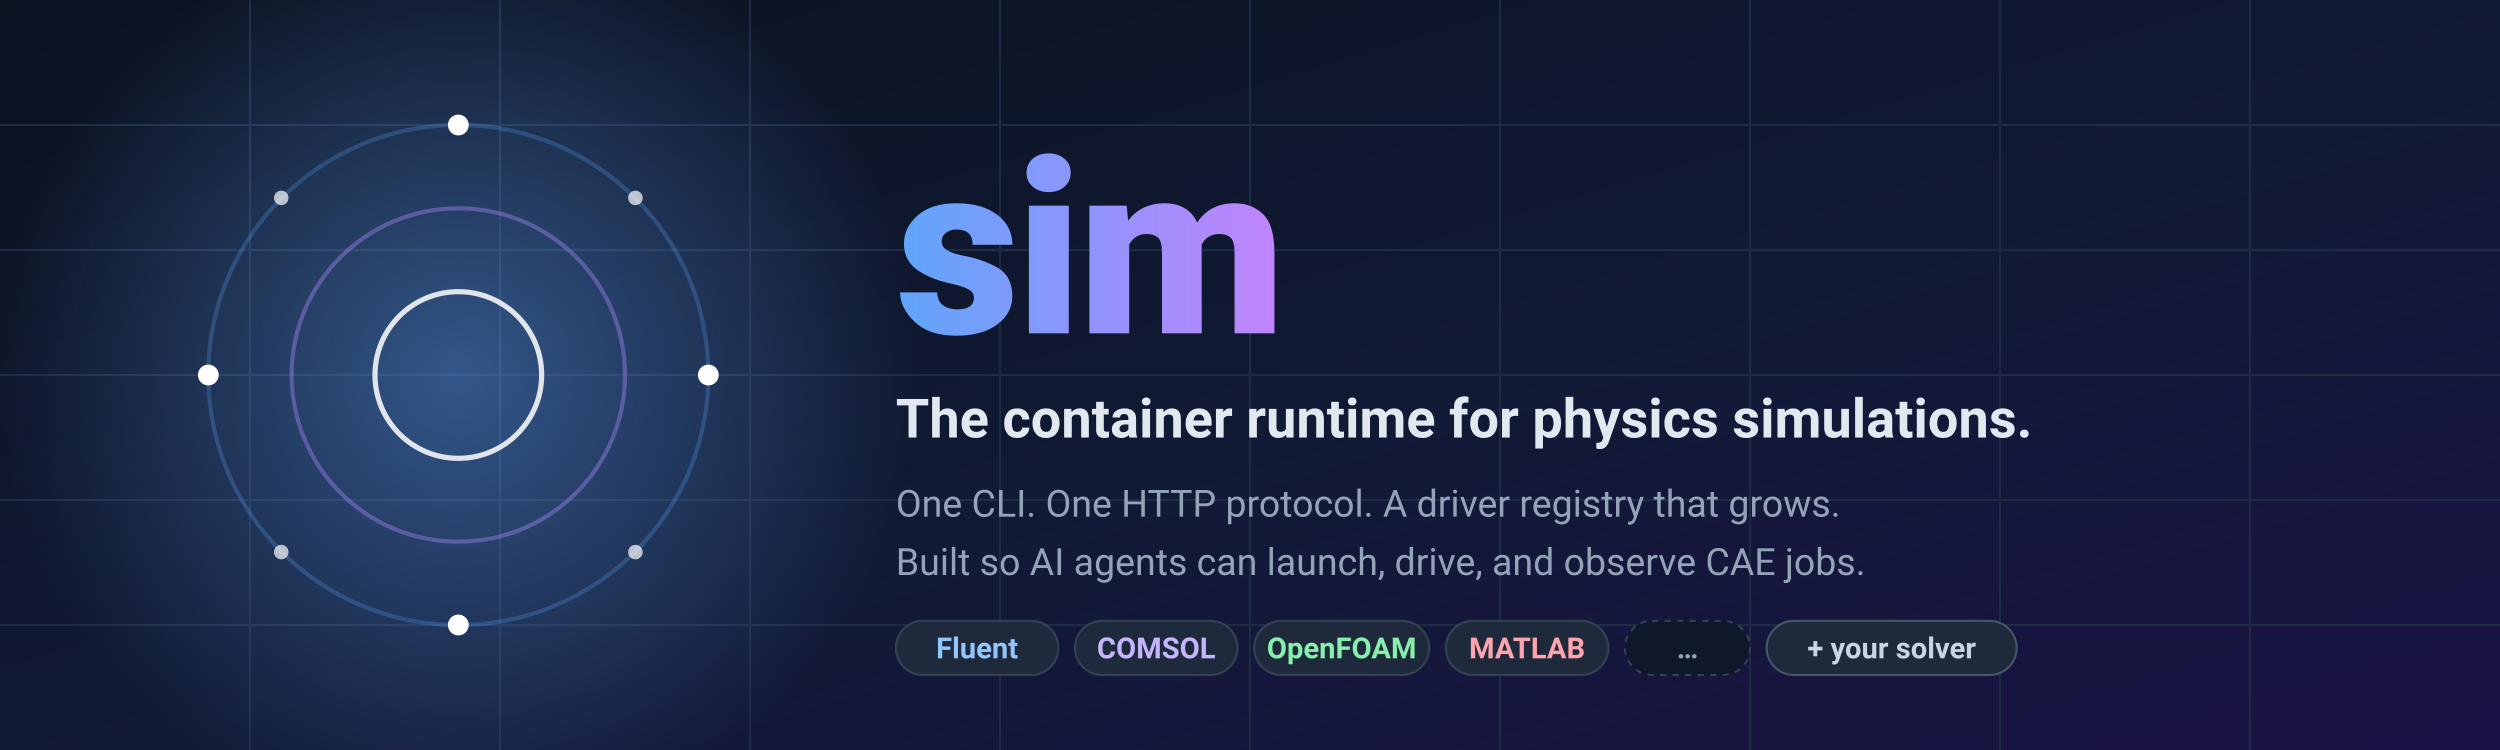
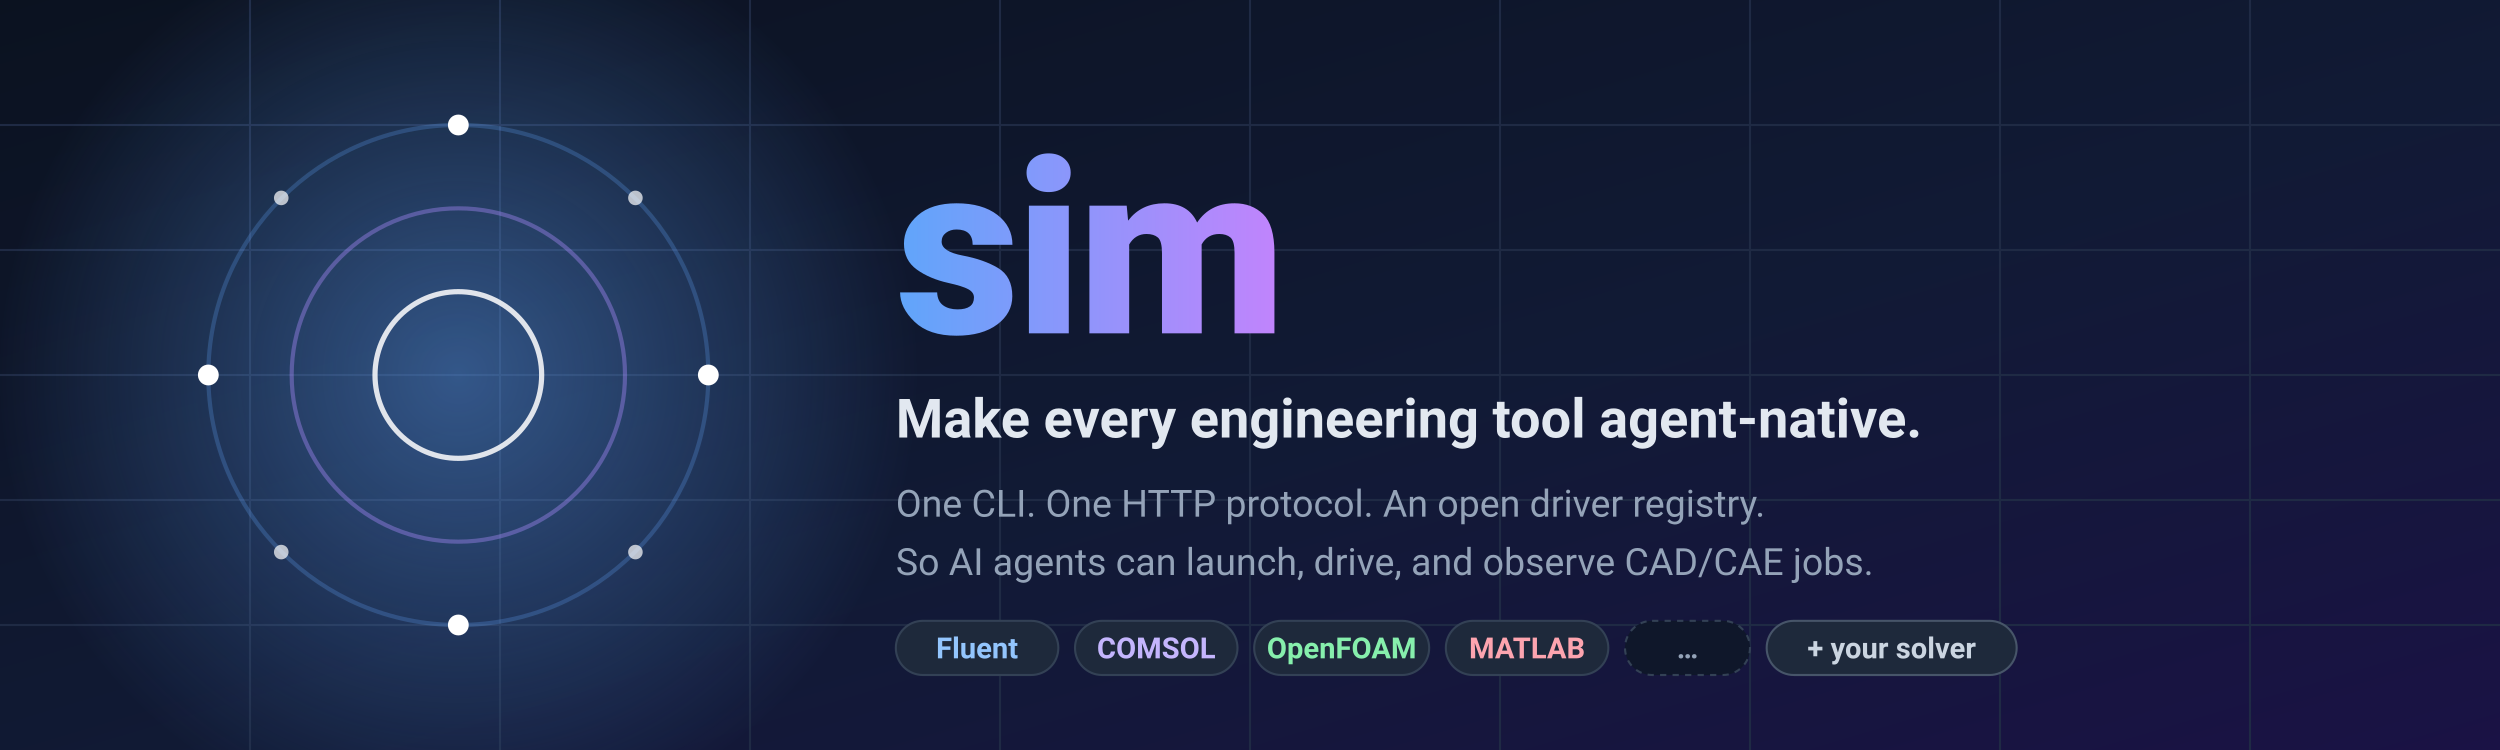
<svg xmlns="http://www.w3.org/2000/svg" viewBox="0 0 1200 360" width="1200" height="360">
  <defs>
    <linearGradient id="bg" x1="0" y1="0" x2="1" y2="1">
      <stop offset="0" stop-color="#0b1220" />
      <stop offset="0.55" stop-color="#111a35" />
      <stop offset="1" stop-color="#1a1245" />
    </linearGradient>
    <linearGradient id="brand" x1="0" y1="0" x2="1" y2="0">
      <stop offset="0" stop-color="#60a5fa" />
      <stop offset="1" stop-color="#c084fc" />
    </linearGradient>
    <radialGradient id="glow" cx="0.5" cy="0.5" r="0.5">
      <stop offset="0" stop-color="#60a5fa" stop-opacity="0.45" />
      <stop offset="1" stop-color="#60a5fa" stop-opacity="0" />
    </radialGradient>
  </defs>
  <rect width="1200" height="360" fill="url(#bg)" />
  <g stroke="#1f2a44" stroke-width="1">
    <path d="M0 60 H1200 M0 120 H1200 M0 180 H1200 M0 240 H1200 M0 300 H1200" />
    <path d="M120 0 V360 M240 0 V360 M360 0 V360 M480 0 V360 M600 0 V360 M720 0 V360 M840 0 V360 M960 0 V360 M1080 0 V360" />
  </g>
  <circle cx="220" cy="180" r="220" fill="url(#glow)" />
  <g transform="translate(220 180)" fill="none" stroke="#ffffff" stroke-linecap="round">
    <circle r="120" stroke="#60a5fa" stroke-opacity="0.25" stroke-width="2" />
    <circle r="80" stroke="#a78bfa" stroke-opacity="0.40" stroke-width="2" />
    <circle r="40" stroke="#ffffff" stroke-opacity="0.85" stroke-width="2.5" />
  </g>
  <g transform="translate(220 180)" fill="#ffffff">
    <circle cx="0" cy="-120" r="5" />
    <circle cx="120" cy="0" r="5" />
    <circle cx="0" cy="120" r="5" />
    <circle cx="-120" cy="0" r="5" />
    <circle cx="85" cy="-85" r="3.5" fill-opacity="0.7" />
    <circle cx="85" cy="85" r="3.5" fill-opacity="0.7" />
    <circle cx="-85" cy="85" r="3.5" fill-opacity="0.7" />
    <circle cx="-85" cy="-85" r="3.5" fill-opacity="0.7" />
  </g>
  <g font-family="ui-sans-serif, system-ui, -apple-system, Segoe UI, Roboto, sans-serif">
    <text x="430" y="160" font-size="116" font-weight="800" fill="url(#brand)" letter-spacing="-2">sim</text>
-     <text x="430" y="210" font-size="26" font-weight="600" fill="#e2e8f0">The container runtime for physics simulations.</text>
-     <text x="430" y="248" font-size="18" font-weight="400" fill="#94a3b8">One CLI. One HTTP protocol. A driver registry that grows.</text>
-     <text x="430" y="276" font-size="18" font-weight="400" fill="#94a3b8">Built so AI agents can launch, drive, and observe CAE jobs.</text>
+     <text x="430" y="210" font-size="26" font-weight="600" fill="#e2e8f0">Make every engineering tool agent-native.</text>
+     <text x="430" y="248" font-size="18" font-weight="400" fill="#94a3b8">One CLI. One HTTP protocol. An open driver registry.</text>
+     <text x="430" y="276" font-size="18" font-weight="400" fill="#94a3b8">So AI agents can launch, drive, and observe CAD/CAE jobs.</text>
    <g font-size="14" font-weight="600">
      <rect x="430" y="298" width="78" height="26" rx="13" fill="#1e293b" stroke="#334155" />
      <text x="469" y="316" text-anchor="middle" fill="#93c5fd">Fluent</text>
      <rect x="516" y="298" width="78" height="26" rx="13" fill="#1e293b" stroke="#334155" />
      <text x="555" y="316" text-anchor="middle" fill="#c4b5fd">COMSOL</text>
      <rect x="602" y="298" width="84" height="26" rx="13" fill="#1e293b" stroke="#334155" />
      <text x="644" y="316" text-anchor="middle" fill="#86efac">OpenFOAM</text>
      <rect x="694" y="298" width="78" height="26" rx="13" fill="#1e293b" stroke="#334155" />
      <text x="733" y="316" text-anchor="middle" fill="#fda4af">MATLAB</text>
      <rect x="780" y="298" width="60" height="26" rx="13" fill="#0f172a" stroke="#334155" stroke-dasharray="3 3" />
      <text x="810" y="316" text-anchor="middle" fill="#94a3b8">…</text>
      <rect x="848" y="298" width="120" height="26" rx="13" fill="#1e293b" stroke="#475569" />
      <text x="908" y="316" text-anchor="middle" fill="#cbd5e1">+ your solver</text>
    </g>
  </g>
</svg>
